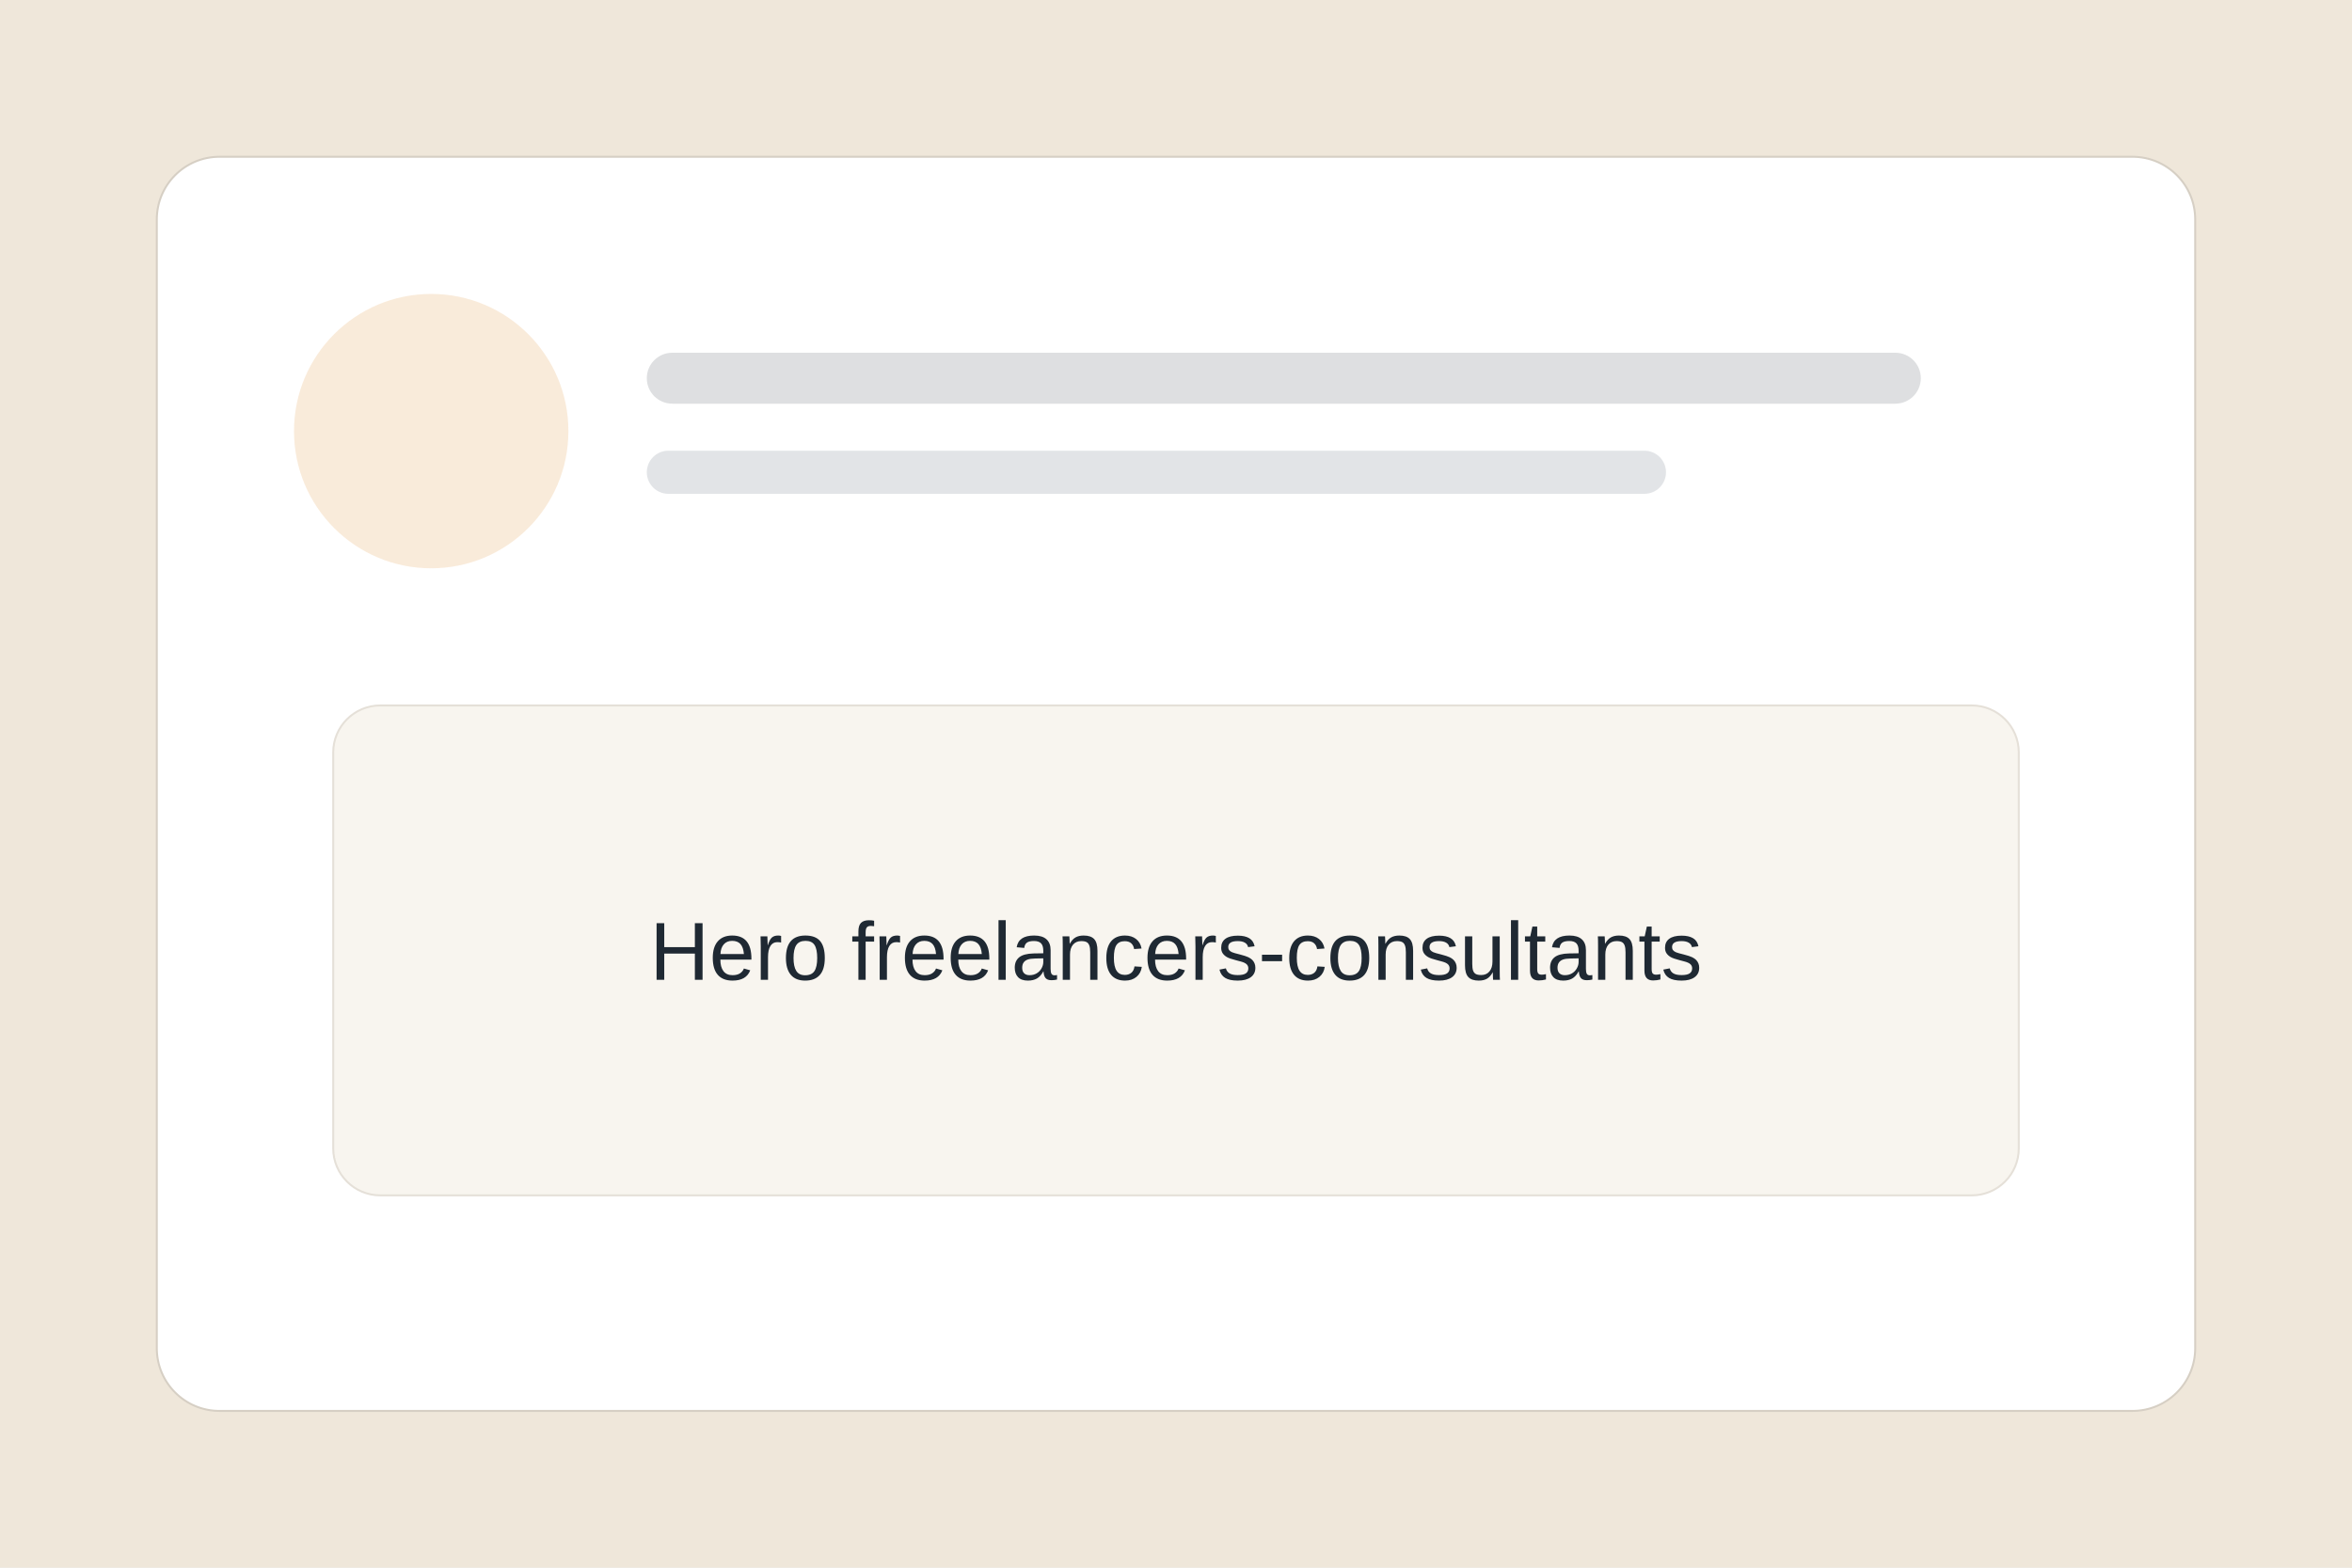
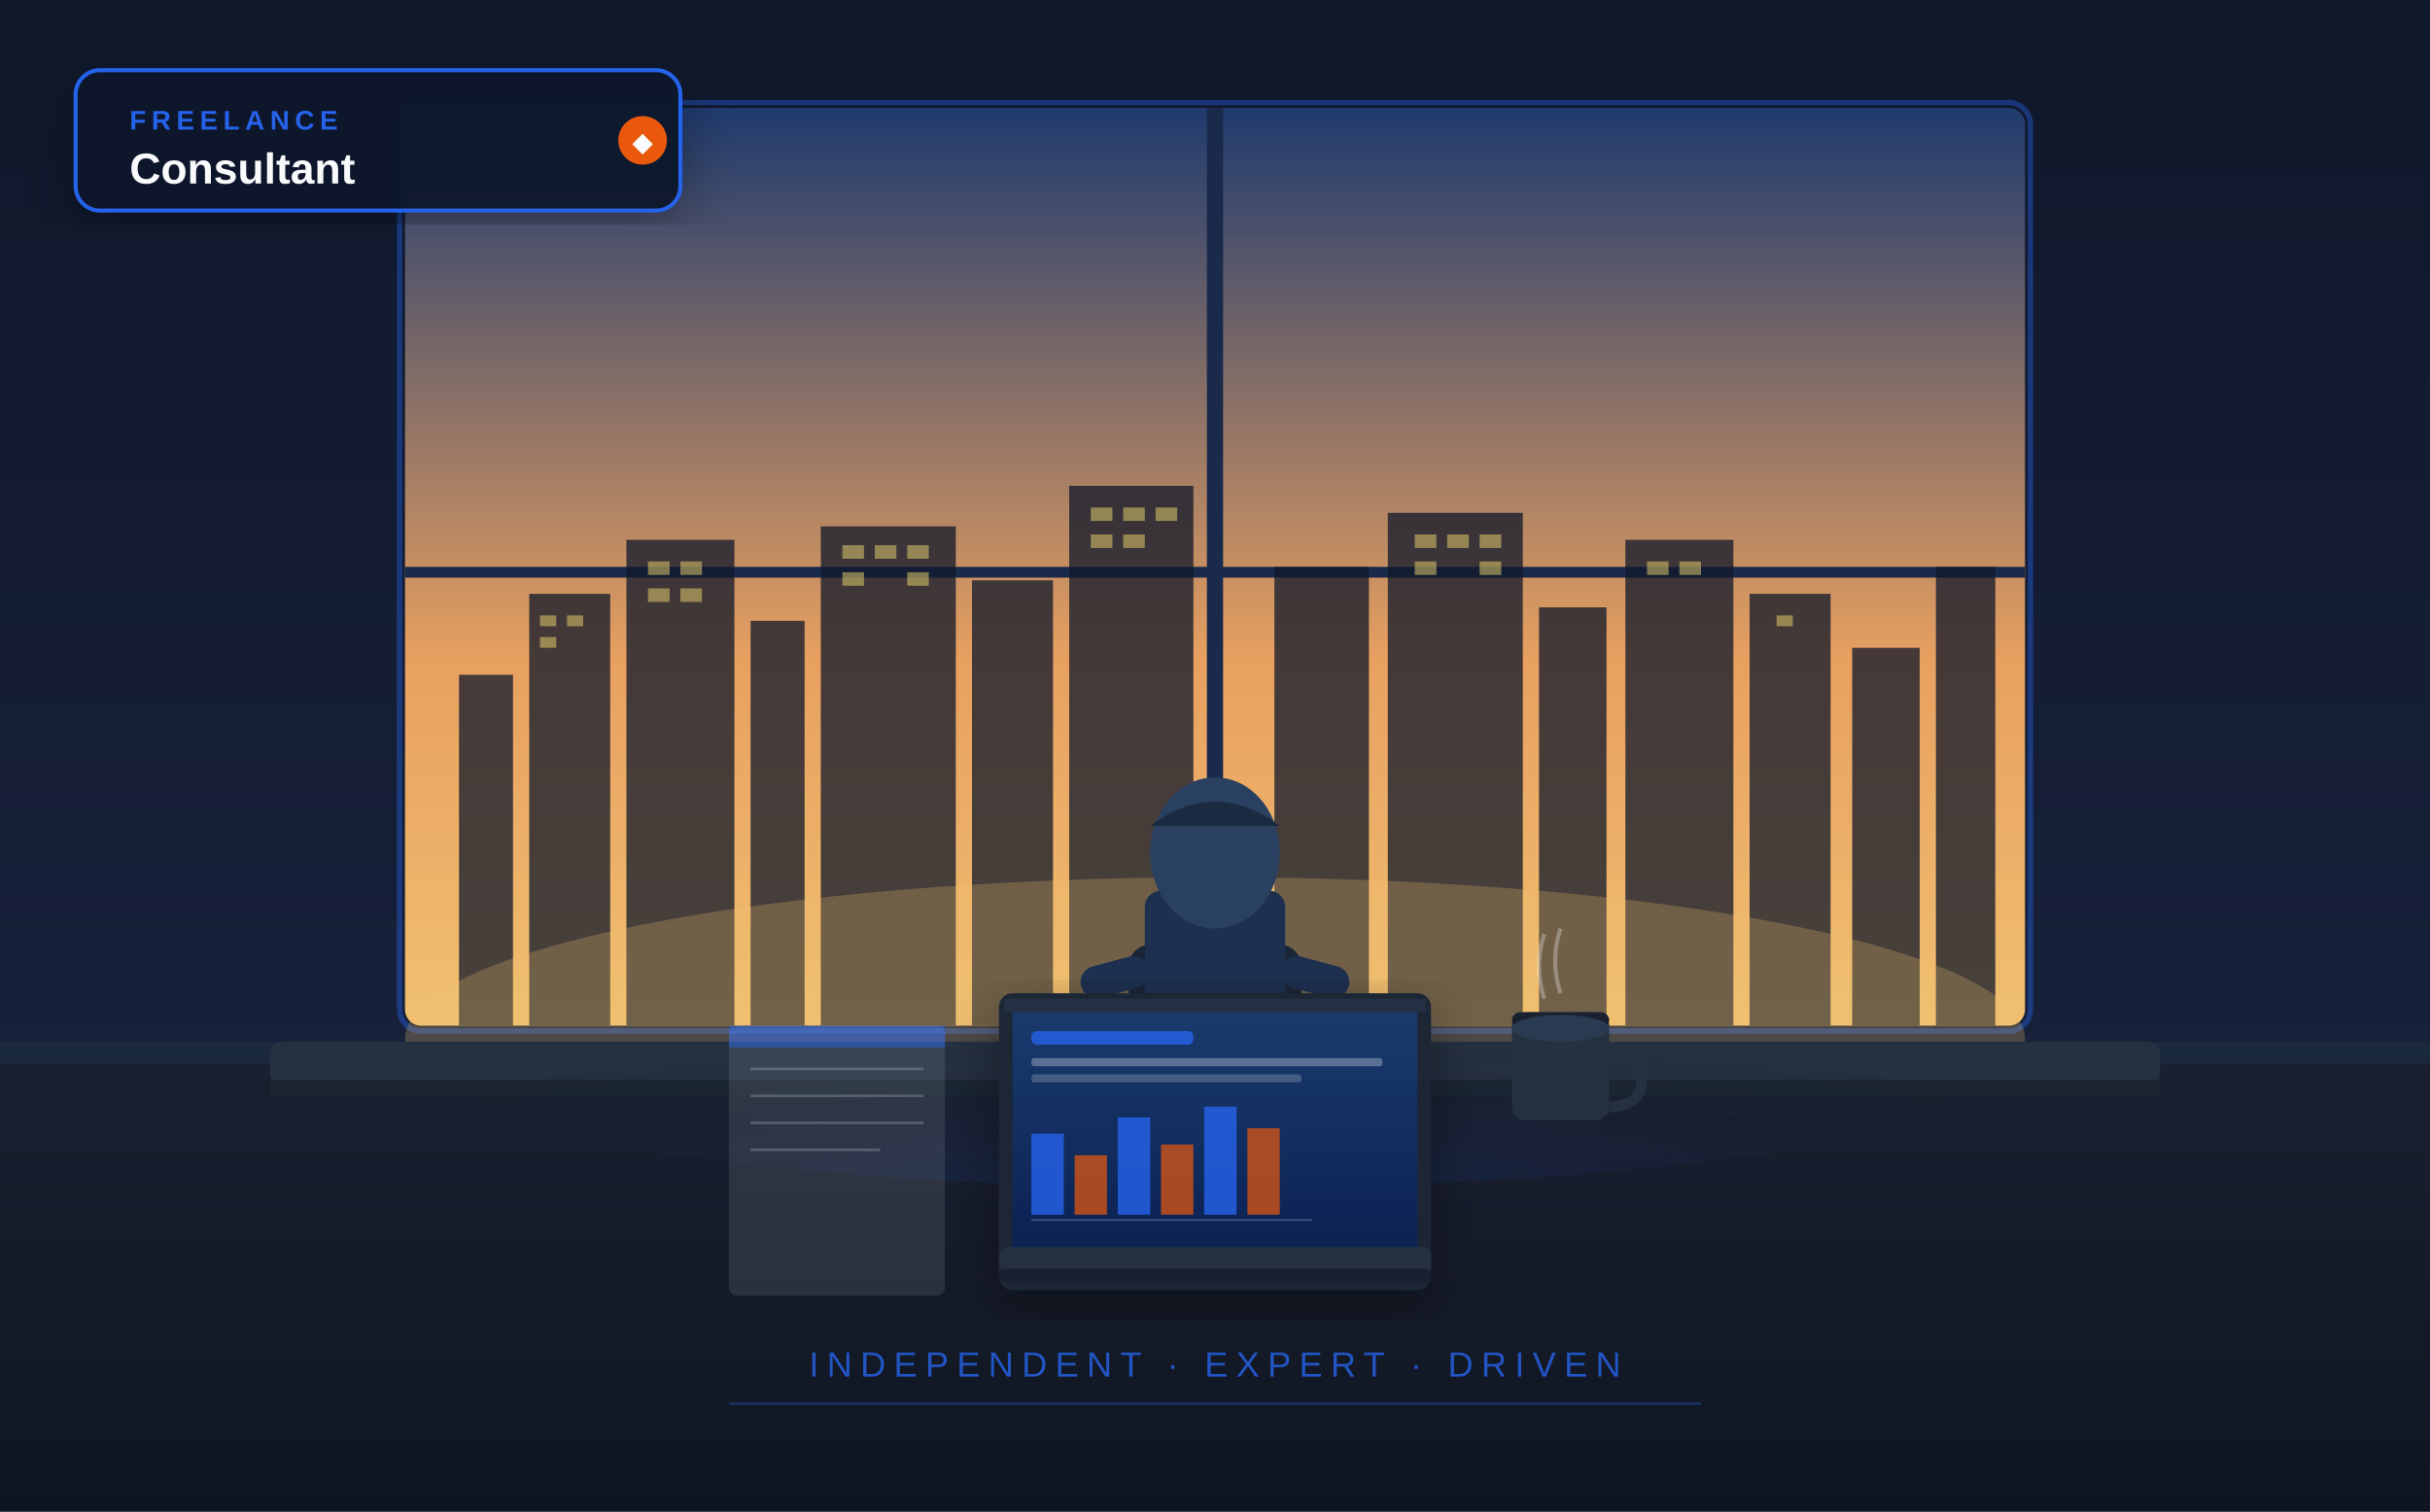
- <svg xmlns="http://www.w3.org/2000/svg" width="1200" height="800" viewBox="0 0 1200 800" role="img" aria-label="Hero freelancers-consultants">
-   <rect width="1200" height="800" fill="#EFE7DA" />
-   <rect x="80" y="80" width="1040" height="640" rx="32" fill="#ffffff" stroke="#D6CFC4" />
-   <circle cx="220" cy="220" r="70" fill="#D97706" opacity="0.15" />
-   <rect x="330" y="180" width="650" height="26" rx="13" fill="#1F2933" opacity="0.15" />
-   <rect x="330" y="230" width="520" height="22" rx="11" fill="#5F6B7A" opacity="0.18" />
-   <rect x="170" y="360" width="860" height="250" rx="24" fill="#F8F5EF" stroke="#E5E0D8" />
-   <text x="600" y="500" text-anchor="middle" font-family="Arial, sans-serif" font-size="42" fill="#1F2933">Hero freelancers-consultants</text>
+ <svg xmlns="http://www.w3.org/2000/svg" viewBox="0 0 900 560" font-family="Arial, sans-serif">
+   <defs>
+     <linearGradient id="bgG" x1="0" y1="0" x2="0" y2="1">
+       <stop offset="0%" stop-color="#0F172A" />
+       <stop offset="100%" stop-color="#1a2540" />
+     </linearGradient>
+     <linearGradient id="skyG" x1="0" y1="0" x2="0" y2="1">
+       <stop offset="0%" stop-color="#1e3a6e" />
+       <stop offset="60%" stop-color="#e8a060" />
+       <stop offset="100%" stop-color="#f0c070" />
+     </linearGradient>
+     <linearGradient id="floorG" x1="0" y1="0" x2="0" y2="1">
+       <stop offset="0%" stop-color="#1a2030" />
+       <stop offset="100%" stop-color="#0f1520" />
+     </linearGradient>
+     <linearGradient id="screenG" x1="0" y1="0" x2="0" y2="1">
+       <stop offset="0%" stop-color="#1a3a6e" />
+       <stop offset="100%" stop-color="#0a2050" />
+     </linearGradient>
+     <linearGradient id="blueG" x1="0" y1="0" x2="1" y2="0">
+       <stop offset="0%" stop-color="#2563EB" />
+       <stop offset="100%" stop-color="#1a50d0" />
+     </linearGradient>
+     <radialGradient id="deskGlow" cx="50%" cy="100%" r="70%">
+       <stop offset="0%" stop-color="#2563EB" stop-opacity="0.15" />
+       <stop offset="100%" stop-color="#0F172A" stop-opacity="0" />
+     </radialGradient>
+     <filter id="glow">
+       <feGaussianBlur stdDeviation="3" result="blur" />
+       <feComposite in="SourceGraphic" in2="blur" />
+     </filter>
+     <filter id="shadow">
+       <feDropShadow dx="0" dy="6" stdDeviation="10" flood-color="#00000060" />
+     </filter>
+   </defs>
+   <rect width="900" height="560" fill="url(#bgG)" />
+   <rect x="150" y="40" width="600" height="340" rx="6" fill="url(#skyG)" />
+   <rect x="148" y="38" width="604" height="344" rx="8" fill="none" stroke="#2563EB" stroke-width="2" opacity="0.4" />
+   <line x1="450" y1="40" x2="450" y2="384" stroke="#1a2a4a" stroke-width="6" />
+   <line x1="150" y1="212" x2="750" y2="212" stroke="#1a2a4a" stroke-width="4" />
+   <g fill="#0F172A" opacity="0.75">
+     <rect x="170" y="250" width="20" height="130" />
+     <rect x="196" y="220" width="30" height="160" />
+     <rect x="232" y="200" width="40" height="180" />
+     <rect x="278" y="230" width="20" height="150" />
+     <rect x="304" y="195" width="50" height="185" />
+     <rect x="360" y="215" width="30" height="165" />
+     <rect x="396" y="180" width="46" height="200" />
+     <rect x="472" y="210" width="35" height="170" />
+     <rect x="514" y="190" width="50" height="190" />
+     <rect x="570" y="225" width="25" height="155" />
+     <rect x="602" y="200" width="40" height="180" />
+     <rect x="648" y="220" width="30" height="160" />
+     <rect x="686" y="240" width="25" height="140" />
+     <rect x="717" y="210" width="22" height="170" />
+   </g>
+   <g fill="#f0d870" opacity="0.5" font-size="4">
+     <rect x="200" y="228" width="6" height="4" />
+     <rect x="210" y="228" width="6" height="4" />
+     <rect x="200" y="236" width="6" height="4" />
+     <rect x="240" y="208" width="8" height="5" />
+     <rect x="252" y="208" width="8" height="5" />
+     <rect x="240" y="218" width="8" height="5" />
+     <rect x="252" y="218" width="8" height="5" />
+     <rect x="312" y="202" width="8" height="5" />
+     <rect x="324" y="202" width="8" height="5" />
+     <rect x="336" y="202" width="8" height="5" />
+     <rect x="312" y="212" width="8" height="5" />
+     <rect x="336" y="212" width="8" height="5" />
+     <rect x="404" y="188" width="8" height="5" />
+     <rect x="416" y="188" width="8" height="5" />
+     <rect x="428" y="188" width="8" height="5" />
+     <rect x="404" y="198" width="8" height="5" />
+     <rect x="416" y="198" width="8" height="5" />
+     <rect x="524" y="198" width="8" height="5" />
+     <rect x="536" y="198" width="8" height="5" />
+     <rect x="548" y="198" width="8" height="5" />
+     <rect x="524" y="208" width="8" height="5" />
+     <rect x="548" y="208" width="8" height="5" />
+     <rect x="610" y="208" width="8" height="5" />
+     <rect x="622" y="208" width="8" height="5" />
+     <rect x="658" y="228" width="6" height="4" />
+   </g>
+   <ellipse cx="450" cy="385" rx="300" ry="60" fill="#f0c070" opacity="0.25" />
+   <rect x="0" y="390" width="900" height="170" fill="url(#floorG)" />
+   <rect x="0" y="386" width="900" height="8" fill="#1a2a40" opacity="0.8" />
+   <rect x="100" y="386" width="700" height="16" rx="4" fill="#253040" />
+   <rect x="100" y="400" width="700" height="6" fill="#1a2530" />
+   <ellipse cx="450" cy="400" rx="280" ry="40" fill="url(#deskGlow)" />
+   <rect x="418" y="350" width="64" height="80" rx="8" fill="#1a2535" />
+   <rect x="410" y="420" width="80" height="20" rx="4" fill="#1a2535" />
+   <rect x="424" y="330" width="52" height="60" rx="6" fill="#1e3050" />
+   <ellipse cx="450" cy="316" rx="24" ry="28" fill="#2a4060" />
+   <path d="M426 306 Q450 288 474 306" fill="#1a2a40" />
+   <rect x="400" y="356" width="26" height="12" rx="6" fill="#1e3050" transform="rotate(-15 413 362)" />
+   <rect x="474" y="356" width="26" height="12" rx="6" fill="#1e3050" transform="rotate(15 487 362)" />
+   <ellipse cx="412" cy="392" rx="14" ry="8" fill="#2a4060" />
+   <ellipse cx="488" cy="392" rx="14" ry="8" fill="#2a4060" />
+   <rect x="370" y="368" width="160" height="110" rx="5" fill="#1a2535" filter="url(#shadow)" />
+   <rect x="372" y="370" width="156" height="5" fill="#253045" />
+   <rect x="375" y="375" width="150" height="95" fill="url(#screenG)" />
+   <rect x="382" y="382" width="60" height="5" rx="2" fill="#2563EB" opacity="0.8" />
+   <rect x="382" y="392" width="130" height="3" rx="1" fill="#F8FAFC" opacity="0.3" />
+   <rect x="382" y="398" width="100" height="3" rx="1" fill="#F8FAFC" opacity="0.2" />
+   <rect x="382" y="420" width="12" height="30" fill="#2563EB" opacity="0.8" />
+   <rect x="398" y="428" width="12" height="22" fill="#EA580C" opacity="0.7" />
+   <rect x="414" y="414" width="12" height="36" fill="#2563EB" opacity="0.8" />
+   <rect x="430" y="424" width="12" height="26" fill="#EA580C" opacity="0.7" />
+   <rect x="446" y="410" width="12" height="40" fill="#2563EB" opacity="0.8" />
+   <rect x="462" y="418" width="12" height="32" fill="#EA580C" opacity="0.7" />
+   <line x1="382" y1="452" x2="486" y2="452" stroke="#F8FAFC" stroke-width="0.5" opacity="0.3" />
+   <rect x="370" y="462" width="160" height="10" rx="3" fill="#253040" />
+   <rect x="370" y="470" width="160" height="5" rx="2" fill="#1a2030" />
+   <rect x="560" y="375" width="36" height="40" rx="5" fill="#253040" />
+   <rect x="560" y="375" width="36" height="6" rx="3" fill="#1a2030" />
+   <ellipse cx="578" cy="381" rx="18" ry="5" fill="#2a3a50" />
+   <path d="M596 390 Q608 390 608 400 Q608 410 596 410" fill="none" stroke="#253040" stroke-width="4" />
+   <path d="M572 370 Q568 358 572 346" fill="none" stroke="#F8FAFC" stroke-width="1.5" opacity="0.3" />
+   <path d="M578 368 Q574 356 578 344" fill="none" stroke="#F8FAFC" stroke-width="1.5" opacity="0.3" />
+   <rect x="270" y="380" width="80" height="100" rx="3" fill="#F8FAFC" opacity="0.1" />
+   <rect x="270" y="380" width="80" height="8" fill="#2563EB" opacity="0.5" />
+   <line x1="278" y1="396" x2="342" y2="396" stroke="#F8FAFC" stroke-width="1" opacity="0.2" />
+   <line x1="278" y1="406" x2="342" y2="406" stroke="#F8FAFC" stroke-width="1" opacity="0.2" />
+   <line x1="278" y1="416" x2="342" y2="416" stroke="#F8FAFC" stroke-width="1" opacity="0.2" />
+   <line x1="278" y1="426" x2="326" y2="426" stroke="#F8FAFC" stroke-width="1" opacity="0.2" />
+   <rect x="28" y="26" width="224" height="52" rx="9" fill="#0F172A" opacity="0.94" filter="url(#shadow)" />
+   <rect x="28" y="26" width="224" height="52" rx="9" fill="none" stroke="#2563EB" stroke-width="1.5" />
+   <text x="48" y="48" font-size="10" fill="#2563EB" font-weight="bold" letter-spacing="2">FREELANCE</text>
+   <text x="48" y="68" font-size="16" fill="#F8FAFC" font-weight="bold">Consultant</text>
+   <circle cx="238" cy="52" r="9" fill="#EA580C" />
+   <text x="238" y="56" text-anchor="middle" font-size="10" fill="#F8FAFC" font-weight="bold">◆</text>
+   <text x="450" y="510" text-anchor="middle" font-size="13" fill="#2563EB" opacity="0.8" letter-spacing="3">INDEPENDENT · EXPERT · DRIVEN</text>
+   <line x1="270" y1="520" x2="630" y2="520" stroke="#2563EB" stroke-width="1" opacity="0.3" />
</svg>
